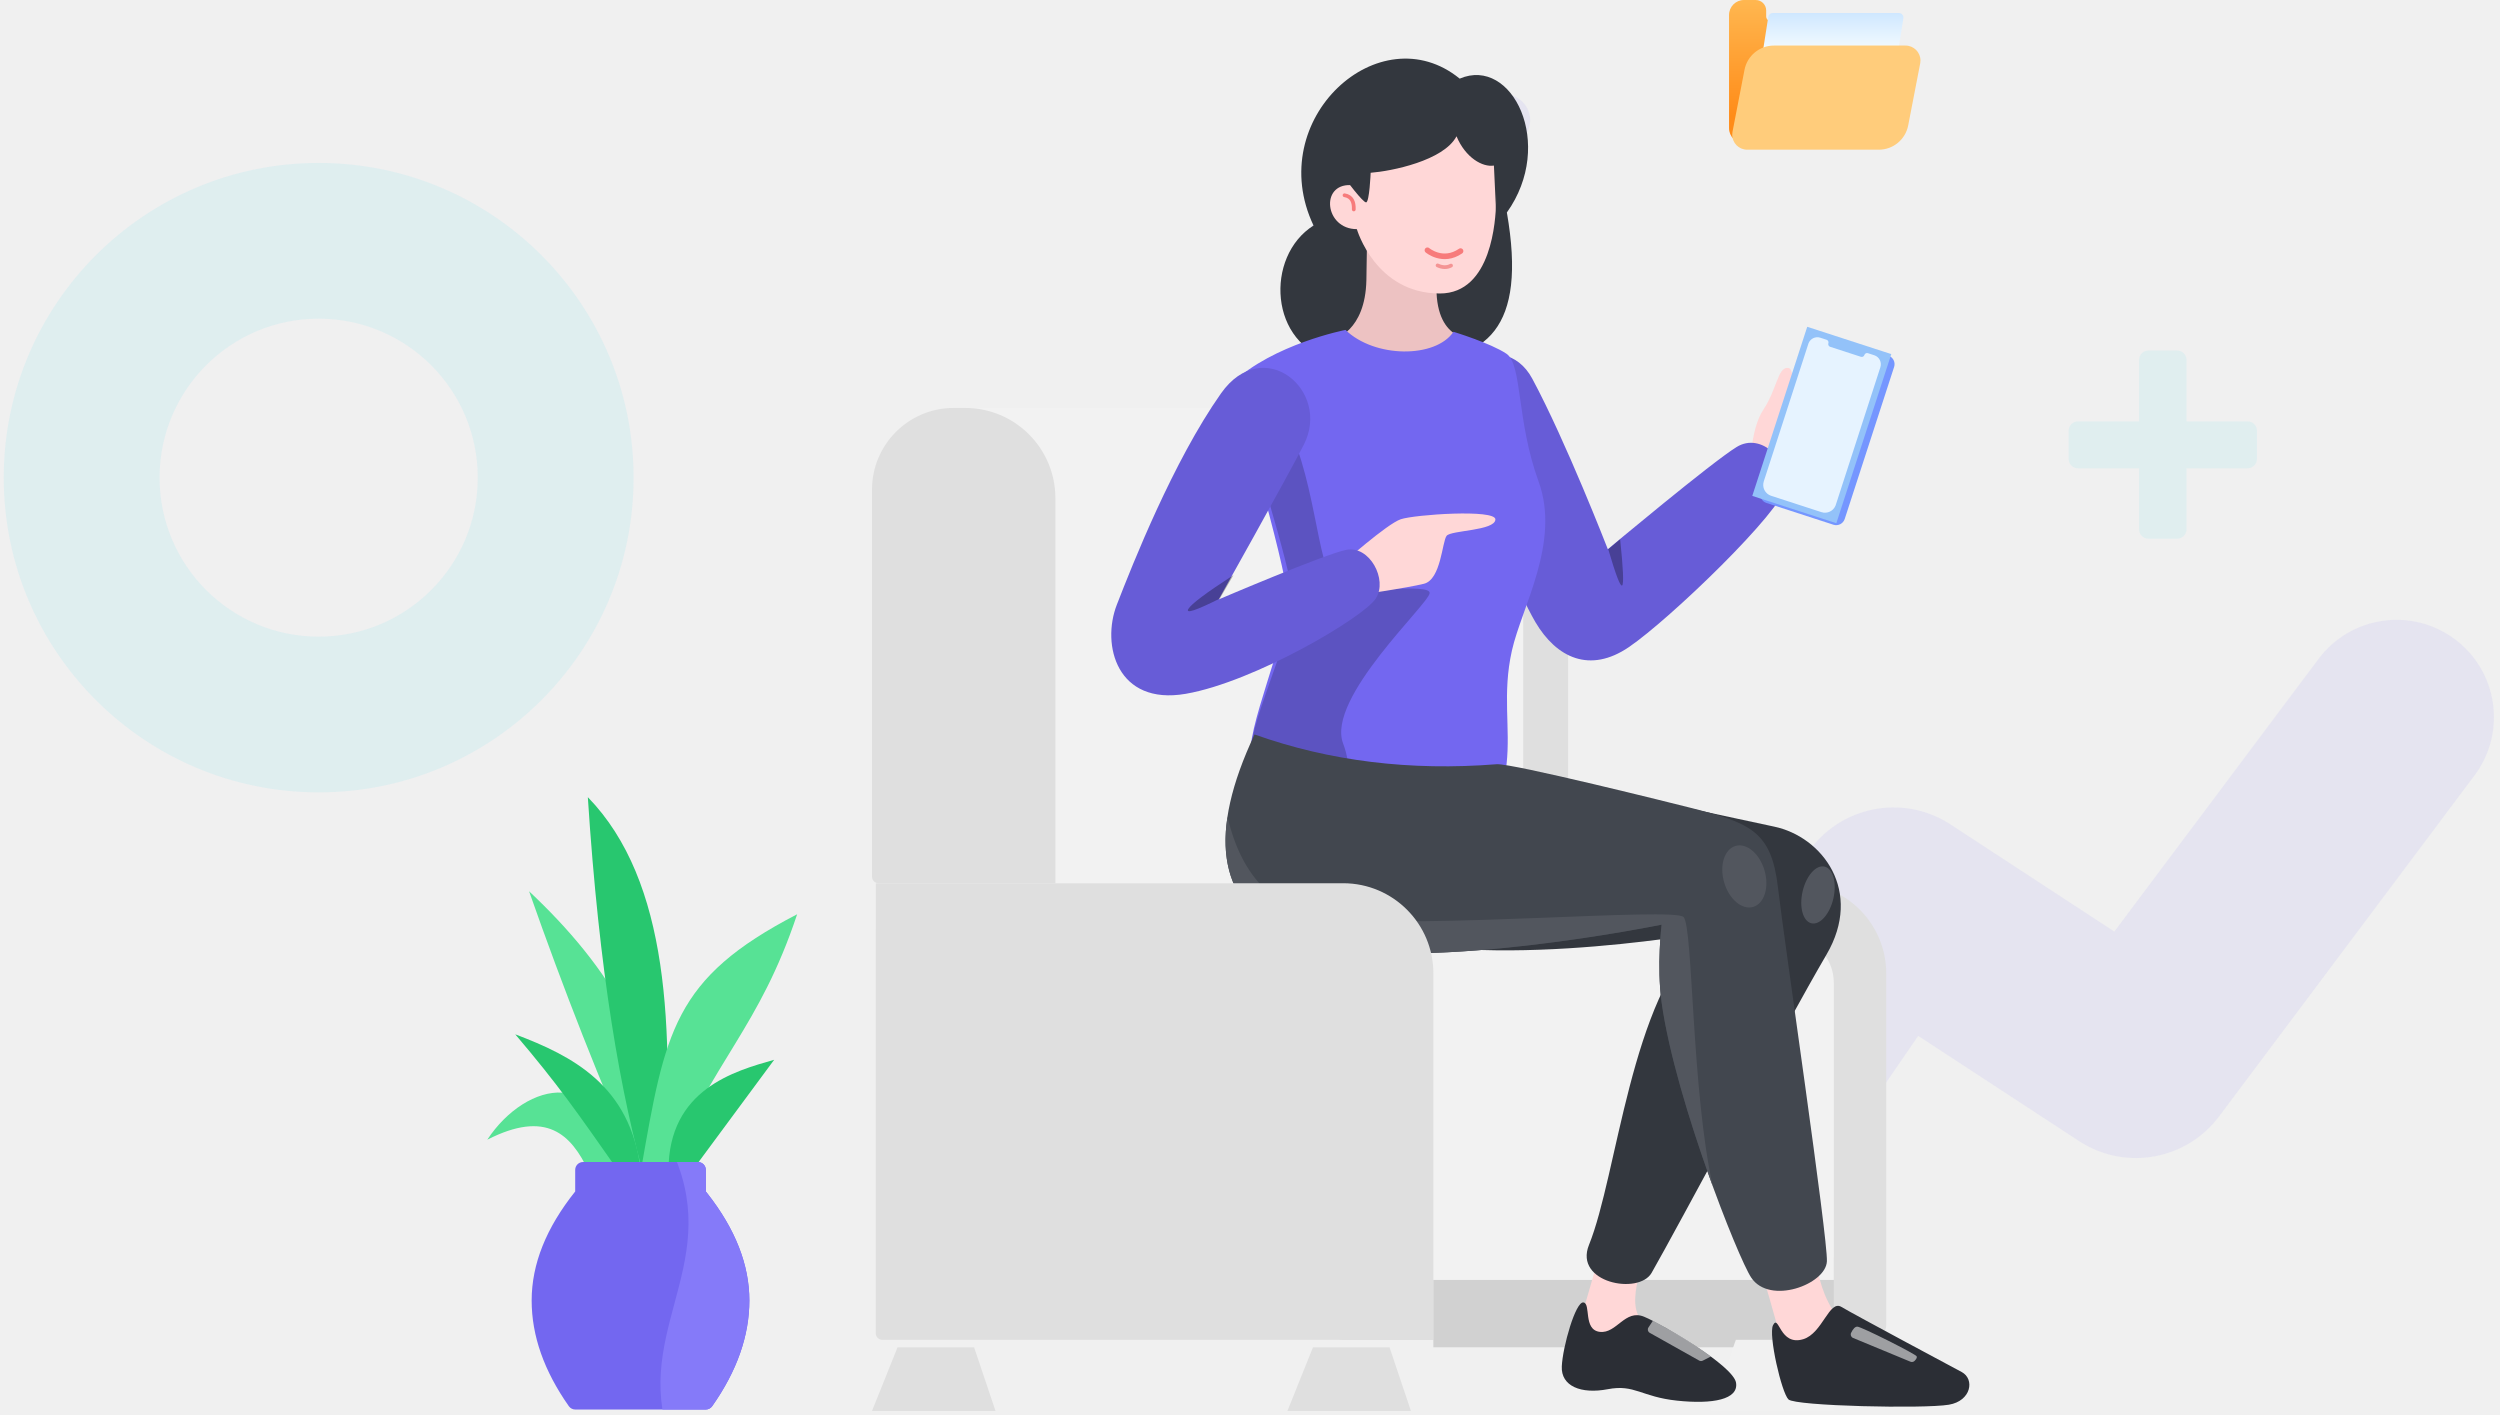
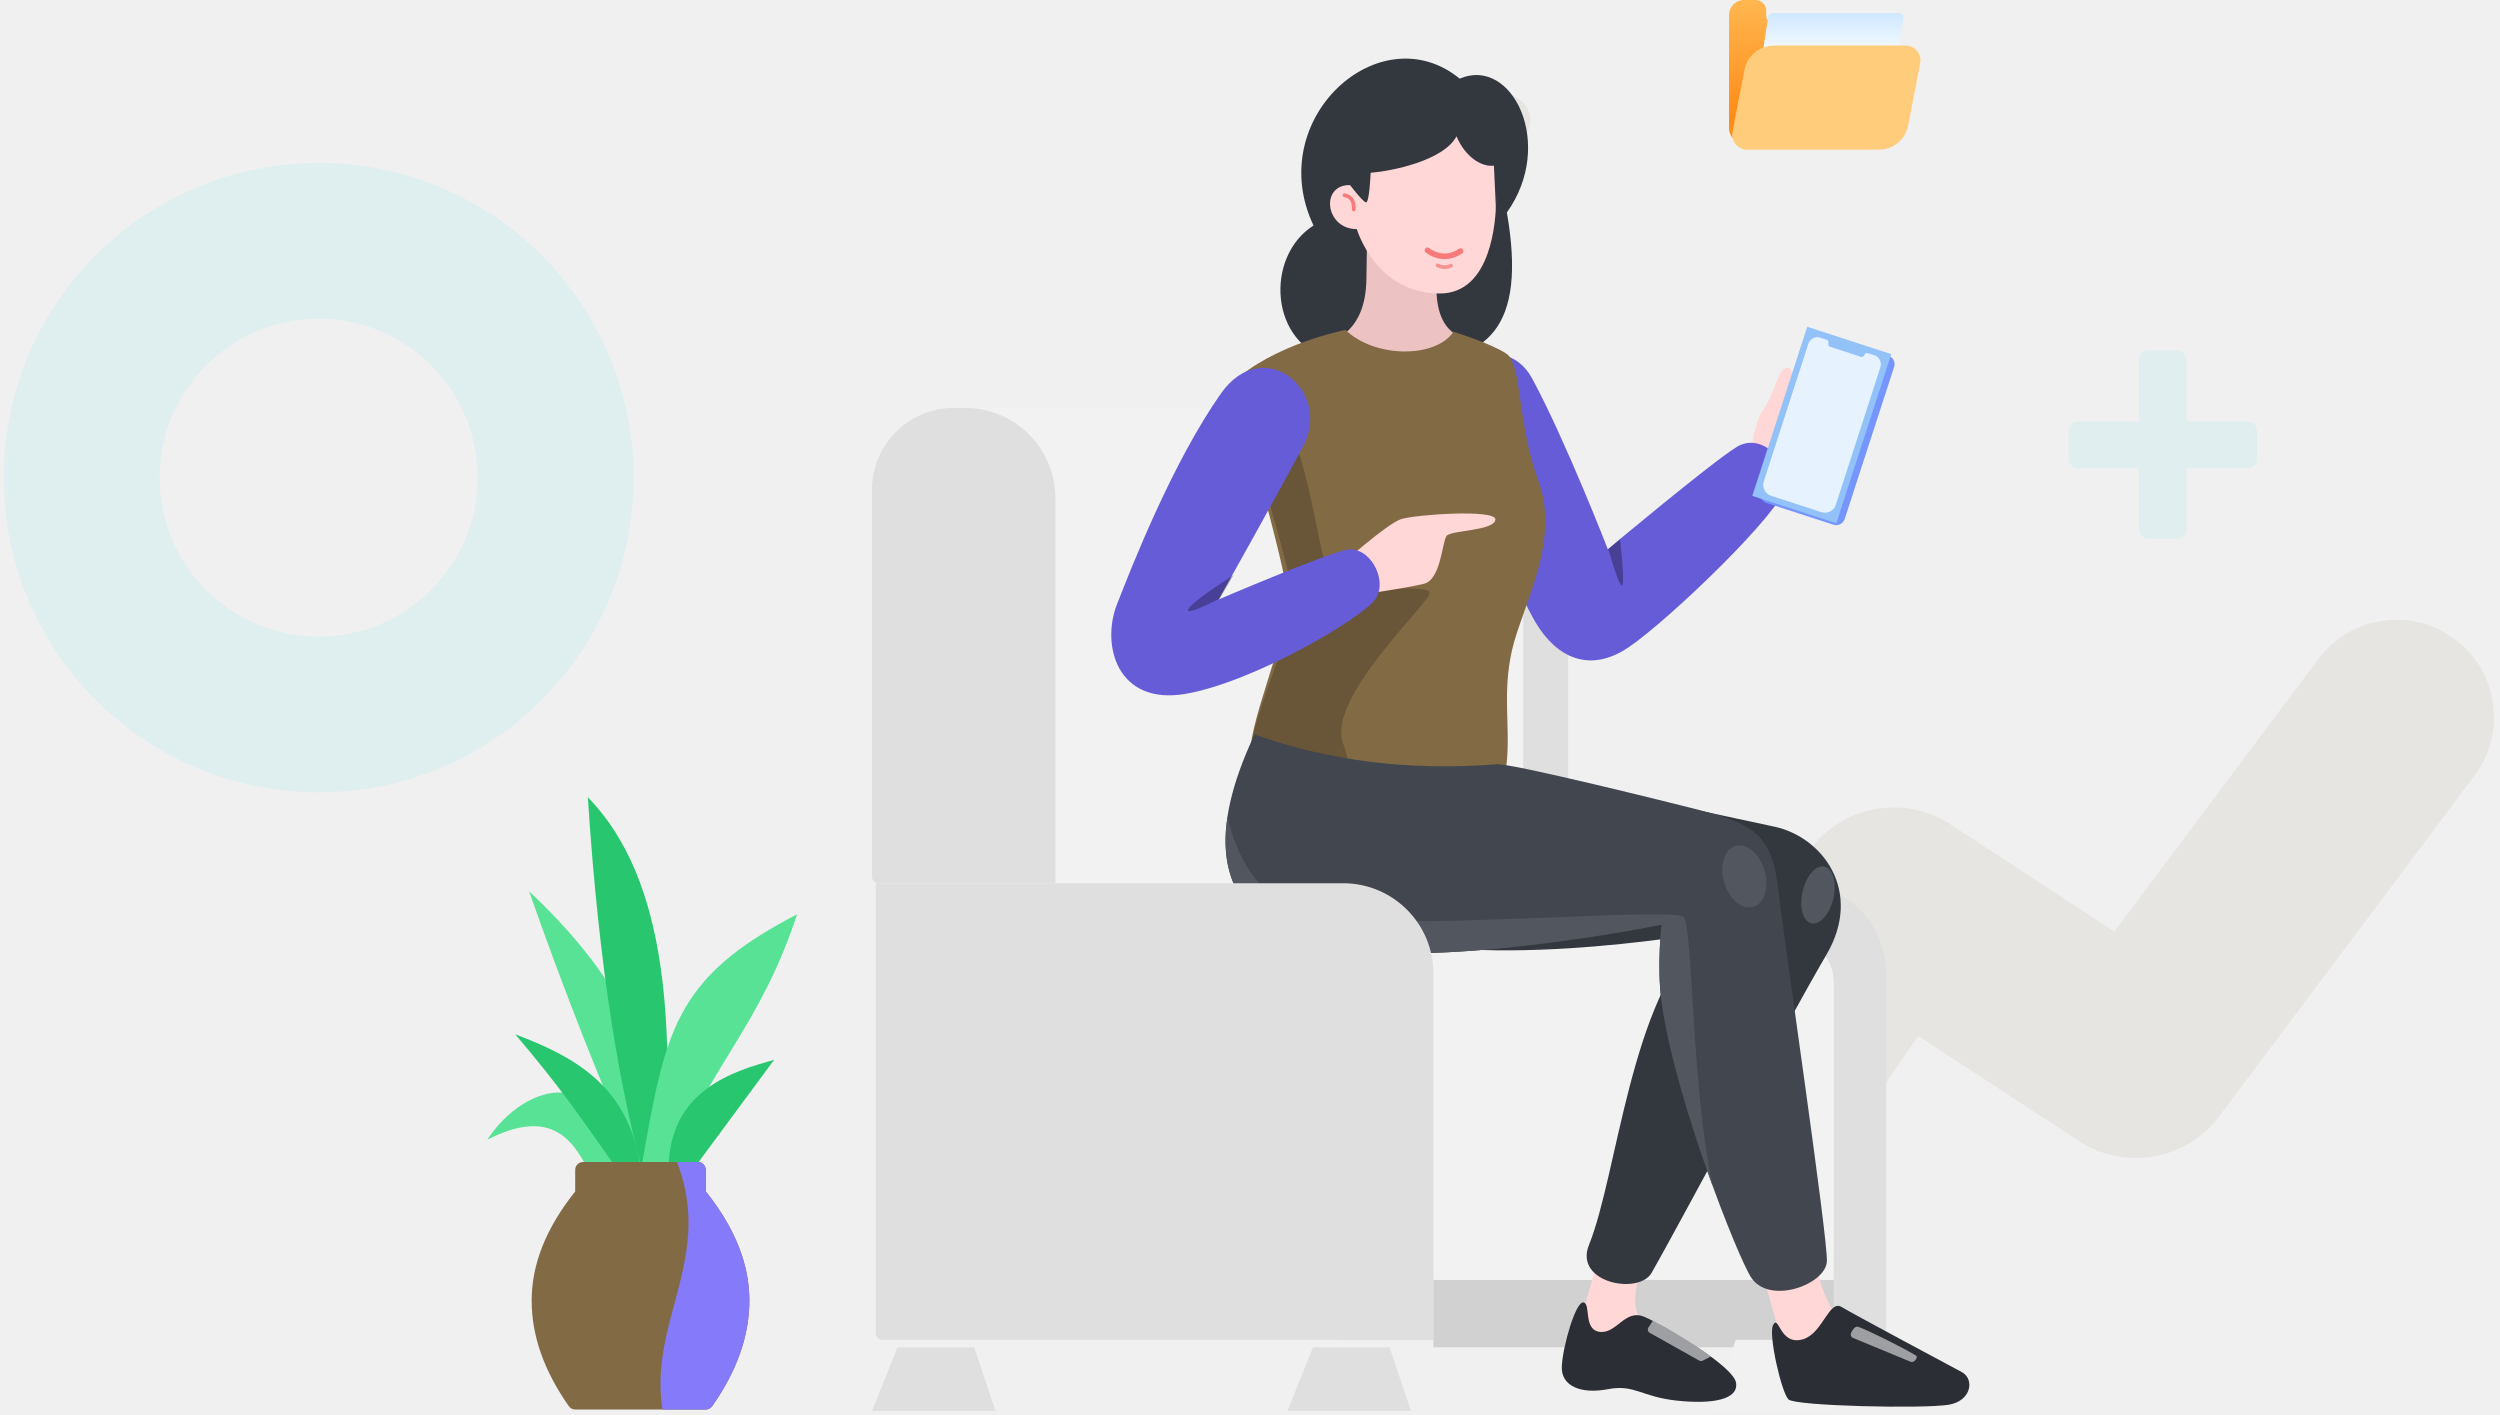
<svg xmlns="http://www.w3.org/2000/svg" xmlns:xlink="http://www.w3.org/1999/xlink" width="668" height="378" viewBox="0 0 668 378">
  <defs>
    <linearGradient id="ole6nyj9la" x1="50%" x2="50%" y1="81.177%" y2="-34.513%">
      <stop offset="0%" stop-color="#FF8C19" />
      <stop offset="100%" stop-color="#FFC967" />
    </linearGradient>
    <linearGradient id="am8kexv0ib" x1="62.11%" x2="62.11%" y1="31.381%" y2="-27.478%">
      <stop offset="0%" stop-color="#F8FDFF" />
      <stop offset="100%" stop-color="#AAD4FF" />
    </linearGradient>
    <path id="otu1t6pfxc" d="M13.75.112h30.673c1.168 0 2.115.94 2.115 2.1v5.774c7.757 9.712 11.635 19.423 11.635 29.135 0 9.412-3.312 18.825-9.935 28.237-.396.562-1.044.897-1.735.897H11.67c-.691 0-1.339-.335-1.735-.897C3.312 55.946 0 46.533 0 37.121c0-9.528 3.733-19.057 11.2-28.585l.435-.55V2.212c0-1.16.947-2.1 2.115-2.1z" />
  </defs>
  <g fill="none" fill-rule="evenodd">
    <g>
      <g>
        <g>
-           <path fill="#7367F0" fill-rule="nonzero" d="M618.526 151.035c8.614-11.498 24.925-13.841 36.431-5.233 11.392 8.523 13.803 24.583 5.492 36.06l-.255.347-68.253 91.106c-8.694 11.604-24.84 14.547-37.057 6.824l-.369-.237-42.967-28.104-43.322 63.054c-8.055 11.723-24.014 14.788-35.83 6.96l-.356-.241c-11.731-8.05-14.799-23.998-6.965-35.806l.24-.356 56.77-82.626c8.458-12.31 25.123-15.701 37.709-7.754l.38.244L563.94 223.9l54.586-72.864zM395.115 3.192C397.3.02 401.65-.788 404.833 1.39c3.14 2.149 3.97 6.4 1.892 9.562l-.085.126-17.01 24.708c-2.493 3.482-7.318 4.321-10.842 1.912l-.125-.087-9.77-6.954-10.587 16.772c-2.029 3.214-6.259 4.21-9.51 2.264l-.128-.079c-3.224-2.023-4.222-6.24-2.27-9.481l.078-.128 14.041-22.241c2.313-3.664 7.168-4.765 10.843-2.46l.192.125.189.13 9.974 7.1 13.4-19.467z" opacity=".085" transform="translate(-143, -351) translate(143.5, 351) translate(0.5, 25)" />
+           <path fill="#826A45" fill-rule="nonzero" d="M618.526 151.035c8.614-11.498 24.925-13.841 36.431-5.233 11.392 8.523 13.803 24.583 5.492 36.06l-.255.347-68.253 91.106c-8.694 11.604-24.84 14.547-37.057 6.824l-.369-.237-42.967-28.104-43.322 63.054c-8.055 11.723-24.014 14.788-35.83 6.96l-.356-.241c-11.731-8.05-14.799-23.998-6.965-35.806l.24-.356 56.77-82.626c8.458-12.31 25.123-15.701 37.709-7.754l.38.244L563.94 223.9l54.586-72.864zM395.115 3.192C397.3.02 401.65-.788 404.833 1.39c3.14 2.149 3.97 6.4 1.892 9.562l-.085.126-17.01 24.708c-2.493 3.482-7.318 4.321-10.842 1.912l-.125-.087-9.77-6.954-10.587 16.772c-2.029 3.214-6.259 4.21-9.51 2.264l-.128-.079c-3.224-2.023-4.222-6.24-2.27-9.481l.078-.128 14.041-22.241c2.313-3.664 7.168-4.765 10.843-2.46l.192.125.189.13 9.974 7.1 13.4-19.467z" opacity=".085" transform="translate(-143, -351) translate(143.5, 351) translate(0.5, 25)" />
          <path fill="#00CFE8" d="M583.235 116.44v-16.308h16.322c1.38 0 2.5-1.12 2.5-2.5v-7.543c0-1.38-1.12-2.5-2.5-2.5h-16.322V71.16c0-1.381-1.12-2.5-2.5-2.5h-7.673c-1.38 0-2.5 1.119-2.5 2.5v16.43h-16.321c-1.381 0-2.5 1.12-2.5 2.5v7.543c0 1.38 1.119 2.5 2.5 2.5h16.321v16.309c0 1.38 1.12 2.5 2.5 2.5h7.673c1.38 0 2.5-1.12 2.5-2.5z" opacity=".07" transform="translate(-143, -351) translate(143.5, 351) translate(0.5, 25)" />
          <path fill="#00CFE8" d="M84.148 18.537c46.474 0 84.15 37.65 84.15 84.093 0 46.443-37.676 84.093-84.15 84.093-46.474 0-84.15-37.65-84.15-84.093 0-46.443 37.676-84.093 84.15-84.093zm0 41.613c-23.477 0-42.508 19.019-42.508 42.48 0 23.46 19.031 42.48 42.508 42.48 23.477 0 42.509-19.02 42.509-42.48 0-23.461-19.032-42.48-42.509-42.48z" opacity=".074" transform="translate(-143, -351) translate(143.5, 351) translate(0.5, 25)" />
        </g>
        <g>
          <path fill="#DFDFDF" d="M47.111 236H172v118c0 2.21-1.79 4-4 4H27c-2.21 0-4-1.79-4-4v-93.889C23 246.795 33.795 236 47.111 236z" transform="translate(-143, -351) translate(143.5, 351) translate(328, 189) scale(-1, 1) translate(-328, -189) translate(129.5, 0)" />
          <path fill="#D1D1D1" d="M37 336L144 336 144 360 37 360z" transform="translate(-143, -351) translate(143.5, 351) translate(328, 189) scale(-1, 1) translate(-328, -189) translate(129.5, 0)" />
          <path fill="#DFDFDF" d="M176.173 360L183 377 150 377 155.719 360z" transform="translate(-143, -351) translate(143.5, 351) translate(328, 189) scale(-1, 1) translate(-328, -189) translate(129.5, 0)" />
          <path fill="#F1F1F1" d="M63.173 358L70 377 37 377 42.719 358z" transform="translate(-143, -351) translate(143.5, 351) translate(328, 189) scale(-1, 1) translate(-328, -189) translate(129.5, 0)" />
          <path fill="#DFDFDF" d="M287.173 360L294 377 261 377 266.719 360zM131.578 109.894L172 109v139h-64V134c0-13.109 10.473-23.816 23.578-24.106z" transform="translate(-143, -351) translate(143.5, 351) translate(328, 189) scale(-1, 1) translate(-328, -189) translate(129.5, 0)" />
          <path fill="#F2F2F2" d="M144.111 109H271.16c12.062 0 21.84 9.778 21.84 21.84v117.413c0 .965-.782 1.747-1.747 1.747H120V133.111C120 119.795 130.795 109 144.111 109z" transform="translate(-143, -351) translate(143.5, 351) translate(328, 189) scale(-1, 1) translate(-328, -189) translate(129.5, 0)" />
          <path fill="#DFDFDF" d="M269.111 109h3.049c12.062 0 21.84 9.778 21.84 21.84v103.413c0 .965-.782 1.747-1.747 1.747H245V133.111C245 119.795 255.795 109 269.111 109z" transform="translate(-143, -351) translate(143.5, 351) translate(328, 189) scale(-1, 1) translate(-328, -189) translate(129.5, 0)" />
          <path fill="#F2F2F2" d="M49.6 250H165v92H37v-79.4c0-6.959 5.641-12.6 12.6-12.6z" transform="translate(-143, -351) translate(143.5, 351) translate(328, 189) scale(-1, 1) translate(-328, -189) translate(129.5, 0)" />
          <g>
            <g>
              <path fill="#33373E" d="M14.105 80.612C-3.09 76.584-4.223 52.84 8.85 44.604-4.632 16.172 26.547-12.057 47.904 5.352 61.905-.677 73.54 22.849 60.512 41.12c5.463 31.373-5.655 39.483-25.696 39.828l-20.71-.337z" transform="translate(-143, -351) translate(143.5, 351) translate(328, 189) scale(-1, 1) translate(-328, -189) translate(129.5, 0) translate(115.5, 196) scale(-1, 1) translate(-115.5, -196) translate(0, 15) translate(46.12518, 0.659181)" />
              <path fill="#EDC2C2" d="M14.32 74.942s8.364-1.976 8.654-15.764c.29-13.788.087-18.495.087-18.495l18.425-.334s.201 15.366.204 20.925c.008 14.928 10.348 13.668 10.348 13.668s-2.15 12.104-18.845 13.049c-13.036.738-18.874-13.05-18.874-13.05z" transform="translate(-143, -351) translate(143.5, 351) translate(328, 189) scale(-1, 1) translate(-328, -189) translate(129.5, 0) translate(115.5, 196) scale(-1, 1) translate(-115.5, -196) translate(0, 15) translate(46.12518, 0.659181)" />
              <path fill="#FFD7D7" d="M18.766 33.798c-8.22-.32-6.88 11.785 1.66 11.768 0 0 4.959 17.196 22.177 17.196 13.984 0 14.893-20.042 15.02-24.04.137-4.263.154-18.268.154-18.268l-39.331-.018.32 13.362z" transform="translate(-143, -351) translate(143.5, 351) translate(328, 189) scale(-1, 1) translate(-328, -189) translate(129.5, 0) translate(115.5, 196) scale(-1, 1) translate(-115.5, -196) translate(0, 15) translate(46.12518, 0.659181)" />
              <path stroke="#F77B7B" stroke-linecap="round" stroke-width="1.5" d="M39.283 51.21s4.102 3.493 8.851.222" transform="translate(-143, -351) translate(143.5, 351) translate(328, 189) scale(-1, 1) translate(-328, -189) translate(129.5, 0) translate(115.5, 196) scale(-1, 1) translate(-115.5, -196) translate(0, 15) translate(46.12518, 0.659181)" />
              <path stroke="#F49494" stroke-linecap="round" d="M41.984 55.318c1.296.547 2.525.548 3.6-.08" transform="translate(-143, -351) translate(143.5, 351) translate(328, 189) scale(-1, 1) translate(-328, -189) translate(129.5, 0) translate(115.5, 196) scale(-1, 1) translate(-115.5, -196) translate(0, 15) translate(46.12518, 0.659181) translate(43.78422, 55.47802) rotate(2) translate(-43.78422, -55.47802)" />
              <path stroke="#F77B7B" stroke-linecap="round" d="M19.142 40.51c.519-1.873.292-3.508-1.556-4.253" transform="translate(-143, -351) translate(143.5, 351) translate(328, 189) scale(-1, 1) translate(-328, -189) translate(129.5, 0) translate(115.5, 196) scale(-1, 1) translate(-115.5, -196) translate(0, 15) translate(46.12518, 0.659181) translate(18.4849, 38.38361) rotate(-13) translate(-18.4849, -38.38361)" />
              <path fill="#33373E" d="M17.465 32.302s4.505 6.082 5.418 6.114c.913.032 1.232-7.91 1.232-7.91 5.527-.424 19.514-3.226 22.942-9.753 2.398 5.76 6.981 8.317 9.993 7.826l.57 12.236 1.406-24.599H16.363l1.102 16.086z" transform="translate(-143, -351) translate(143.5, 351) translate(328, 189) scale(-1, 1) translate(-328, -189) translate(129.5, 0) translate(115.5, 196) scale(-1, 1) translate(-115.5, -196) translate(0, 15) translate(46.12518, 0.659181)" />
            </g>
            <g>
              <path fill="#FFD7D7" d="M91.622 132.095s-7.374 14.982-1.33 19.703c6.055 4.722 22.046 13.571 22.046 13.571l-42.367-2.678 9.418-32.676 12.233 2.08z" transform="translate(-143, -351) translate(143.5, 351) translate(328, 189) scale(-1, 1) translate(-328, -189) translate(129.5, 0) translate(115.5, 196) scale(-1, 1) translate(-115.5, -196) translate(0, 15) translate(53.01019, 186.6562)" />
              <path fill="#2B2E35" d="M74.07 146.353c2.09.246-.143 7.327 4.384 7.865 4.518.538 6.714-6.17 11.84-4.044 5.128 2.127 23.826 13.123 24.562 17.619.745 4.494-6.221 5.817-15.775 4.802-9.554-1.015-11.315-4.434-18.487-3.057-7.163 1.376-12.53-.818-12.293-6.083.237-5.265 3.678-17.347 5.768-17.102z" transform="translate(-143, -351) translate(143.5, 351) translate(328, 189) scale(-1, 1) translate(-328, -189) translate(129.5, 0) translate(115.5, 196) scale(-1, 1) translate(-115.5, -196) translate(0, 15) translate(53.01019, 186.6562)" />
              <path fill="#FFF" fill-opacity=".541" d="M92.633 151.265l-1.181 1.782c-.305.46-.18 1.081.28 1.386.021.014.042.027.064.039l13.22 7.421c.292.164.646.171.944.02l2.155-1.1c-3.082-2.246-5.601-3.933-8.386-5.589-2.138-1.272-4.504-2.583-7.096-3.959z" transform="translate(-143, -351) translate(143.5, 351) translate(328, 189) scale(-1, 1) translate(-328, -189) translate(129.5, 0) translate(115.5, 196) scale(-1, 1) translate(-115.5, -196) translate(0, 15) translate(53.01019, 186.6562)" />
              <path fill="#33373E" d="M27.8.045c12.827.576 84.214 16.46 97.184 19.158 12.97 2.698 23.936 17.3 14.045 34.208-11.108 18.98-39.77 72.884-46.728 85.035-3.444 6.014-20.82 2.642-16.739-7.452 7.609-18.818 11.142-66.091 30.541-83.328 0 0-65.237 11.422-93.417-1.661C-7.794 36.495-3.161-1.348 27.8.045z" transform="translate(-143, -351) translate(143.5, 351) translate(328, 189) scale(-1, 1) translate(-328, -189) translate(129.5, 0) translate(115.5, 196) scale(-1, 1) translate(-115.5, -196) translate(0, 15) translate(53.01019, 186.6562)" />
            </g>
            <g>
              <path fill="#FFD7D7" d="M80.996 30.762s-.145-10.499 3.506-15.985c3.65-5.487 3.795-11.315 6.558-11.124 2.763.19.027 13.737.027 13.737s3.506-1.347 6.024-3.051c2.519-1.705 10.155-10.106 11.94-8.617 3.025 2.537-1.848 16.845-4.502 19.706-2.664 2.861-17.212 12.27-17.212 12.27l-6.34-6.936z" transform="translate(-143, -351) translate(143.5, 351) translate(328, 189) scale(-1, 1) translate(-328, -189) translate(129.5, 0) translate(115.5, 196) scale(-1, 1) translate(-115.5, -196) translate(0, 15) translate(90.69452, 79.64)" />
              <path fill="#675CD7" d="M2.174 24.47C8.141 38.393 19.065 63.967 23.57 71.597c5.644 9.555 14.545 13.765 24.965 6.675 10.95-7.45 41.1-36.504 41.984-43.086.876-6.581-6.503-14.478-13.18-10.39-6.678 4.089-34.423 27.316-34.423 27.316S31.717 23.236 22.71 6.51C14.909-7.962-6.908 3.307 2.174 24.47z" transform="translate(-143, -351) translate(143.5, 351) translate(328, 189) scale(-1, 1) translate(-328, -189) translate(129.5, 0) translate(115.5, 196) scale(-1, 1) translate(-115.5, -196) translate(0, 15) translate(90.69452, 79.64)" />
              <path fill="#000" fill-opacity=".303" d="M43.03 52.126c2.006 6.841 3.242 10.064 3.711 9.668.469-.396.29-4.513-.537-12.35l-3.173 2.682z" transform="translate(-143, -351) translate(143.5, 351) translate(328, 189) scale(-1, 1) translate(-328, -189) translate(129.5, 0) translate(115.5, 196) scale(-1, 1) translate(-115.5, -196) translate(0, 15) translate(90.69452, 79.64)" />
            </g>
            <g>
              <g>
                <path fill="#7596FF" fill-rule="nonzero" d="M3.151.756h18.816c1.325 0 2.4 1.074 2.4 2.4v42.712c0 1.326-1.075 2.4-2.4 2.4H3.15c-1.325 0-2.4-1.074-2.4-2.4V3.156c0-1.326 1.075-2.4 2.4-2.4z" transform="translate(-143, -351) translate(143.5, 351) translate(328, 189) scale(-1, 1) translate(-328, -189) translate(129.5, 0) translate(115.5, 196) scale(-1, 1) translate(-115.5, -196) translate(0, 15) translate(191.388, 99.40203) scale(-1, 1) rotate(-18) translate(-191.388, -99.40203) translate(177.888, 74.90203) translate(0, 0)" />
                <path fill="#93C2F9" d="M2.53 0.131H26.145V47.644H2.53z" transform="translate(-143, -351) translate(143.5, 351) translate(328, 189) scale(-1, 1) translate(-328, -189) translate(129.5, 0) translate(115.5, 196) scale(-1, 1) translate(-115.5, -196) translate(0, 15) translate(191.388, 99.40203) scale(-1, 1) rotate(-18) translate(-191.388, -99.40203) translate(177.888, 74.90203) translate(0, 0)" />
                <path fill="#E6F3FF" fill-rule="nonzero" d="M6.751 1.828h1.791c.365 0 .669.265.732.613l.012.135c0 .413.332.747.743.747h8.636c.365 0 .668-.264.731-.613l.012-.134c0-.413.333-.748.744-.748h1.782c1.323 0 2.409 1.026 2.514 2.33l.009.21-.034 38.638c-.005 1.685-1.363 3.051-3.04 3.054H7.215c-1.604.003-2.917-1.249-3.028-2.834l-.008-.218s0-.002.003-.002l.034-38.628c.001-1.409 1.136-2.55 2.536-2.55z" transform="translate(-143, -351) translate(143.5, 351) translate(328, 189) scale(-1, 1) translate(-328, -189) translate(129.5, 0) translate(115.5, 196) scale(-1, 1) translate(-115.5, -196) translate(0, 15) translate(191.388, 99.40203) scale(-1, 1) rotate(-18) translate(-191.388, -99.40203) translate(177.888, 74.90203) translate(0, 0)" />
              </g>
            </g>
            <g>
-               <path fill="#7367F0" d="M0 14.183s14.378 48.433 14.804 57.6c.426 9.17-11.76 36.116-9.685 42.927 4.784 15.739 65.857 22.516 68.19 1.343 1.089-9.874-1.176-18.737 1.434-30.372 2.6-11.635 13.052-28.924 7.124-45.18-5.929-16.255-4.34-31.294-8.58-34.137-4.24-2.842-14.152-5.86-14.152-5.86-4.82 7.135-21.092 7.03-28.856-.504 0 0-19.29 3.764-30.279 14.183z" transform="translate(-143, -351) translate(143.5, 351) translate(328, 189) scale(-1, 1) translate(-328, -189) translate(129.5, 0) translate(115.5, 196) scale(-1, 1) translate(-115.5, -196) translate(0, 15) translate(33.24044, 73.15361)" />
+               <path fill="#826A45" d="M0 14.183s14.378 48.433 14.804 57.6c.426 9.17-11.76 36.116-9.685 42.927 4.784 15.739 65.857 22.516 68.19 1.343 1.089-9.874-1.176-18.737 1.434-30.372 2.6-11.635 13.052-28.924 7.124-45.18-5.929-16.255-4.34-31.294-8.58-34.137-4.24-2.842-14.152-5.86-14.152-5.86-4.82 7.135-21.092 7.03-28.856-.504 0 0-19.29 3.764-30.279 14.183z" transform="translate(-143, -351) translate(143.5, 351) translate(328, 189) scale(-1, 1) translate(-328, -189) translate(129.5, 0) translate(115.5, 196) scale(-1, 1) translate(-115.5, -196) translate(0, 15) translate(33.24044, 73.15361)" />
              <path fill="#000" fill-opacity=".199" d="M12.885 22.027c9.584 15.301 9.555 41.941 14.703 45.43 5.147 3.489 25.181.065 25.181 2.828s-27.686 28.084-23.14 40.19c2.38 6.337 1.734 12.008-1.937 17.01l-1.199-.262c-10.908-2.48-19.678-6.934-21.374-12.513-2.075-6.811 11.517-33.758 11.09-42.927C15.85 64.001 4.42 27.926.975 17.2c2.806-4.98 6.775-3.37 11.91 4.828z" transform="translate(-143, -351) translate(143.5, 351) translate(328, 189) scale(-1, 1) translate(-328, -189) translate(129.5, 0) translate(115.5, 196) scale(-1, 1) translate(-115.5, -196) translate(0, 15) translate(33.24044, 73.15361)" />
            </g>
            <g>
              <path fill="#FFD7D7" d="M62.468 52.486S74.58 41.704 78.287 40.452c3.707-1.25 25.42-2.754 25.283.073-.156 3.03-11.818 2.855-13.026 4.346-1.209 1.49-1.483 11.675-6.051 12.819-4.559 1.143-18.226 3.115-18.226 3.115l-3.799-8.319z" transform="translate(-143, -351) translate(143.5, 351) translate(328, 189) scale(-1, 1) translate(-328, -189) translate(129.5, 0) translate(115.5, 196) scale(-1, 1) translate(-115.5, -196) translate(0, 15) translate(0, 83.28828)" />
              <path fill="#675CD7" d="M30.25 6.832C17.49 24.947 6.595 52.541 2.414 63.299c-4.182 10.758.036 26.985 18.423 23.799 18.354-3.177 47.557-20.441 50.788-25.477 3.231-5.036-1.677-14.2-7.859-13-5.727 1.11-34.133 13.26-34.133 13.26s18.275-32.586 22.737-41.322C59.825 5.971 41.488-9.129 30.25 6.832z" transform="translate(-143, -351) translate(143.5, 351) translate(328, 189) scale(-1, 1) translate(-328, -189) translate(129.5, 0) translate(115.5, 196) scale(-1, 1) translate(-115.5, -196) translate(0, 15) translate(0, 83.28828)" />
              <path fill="#000" fill-opacity=".303" d="M29.923 61.658c-6.38 3.19-9.182 4.115-8.404 2.778.778-1.338 4.797-4.356 12.057-9.055l-3.653 6.277z" transform="translate(-143, -351) translate(143.5, 351) translate(328, 189) scale(-1, 1) translate(-328, -189) translate(129.5, 0) translate(115.5, 196) scale(-1, 1) translate(-115.5, -196) translate(0, 15) translate(0, 83.28828)" />
            </g>
            <g transform="translate(-143, -351) translate(143.5, 351) translate(328, 189) scale(-1, 1) translate(-328, -189) translate(129.5, 0) translate(115.5, 196) scale(-1, 1) translate(-115.5, -196) translate(0, 15) translate(30.92498, 181)">
              <path fill="#FFD7D7" d="M158.258 138.352s-.222 17.635 14.222 24.228c14.435 6.592 24.72 6.195 23.411 11.292-1.309 5.096-38.883 4.89-42.391.905-2.991-3.391-9.495-34.966-11.285-32.552l16.043-3.873z" />
              <path fill="#2B2E35" d="M146.83 158.092c1.613-3.136 1.714 5.684 8.077 3.74 5.163-1.577 6.928-10.604 10.19-8.627 3.263 1.977 31.983 17.308 32.146 17.4 3.536 1.916 2.548 7.72-3.424 8.734-6.636 1.125-41.02.367-42.866-1.412-1.845-1.78-5.417-17.321-4.123-19.835z" />
              <path fill="#FFF" fill-opacity=".541" d="M169.346 158.477c-.573 0-1.126.553-1.659 1.658-.24.498-.03 1.096.467 1.336l.051.023 15.351 6.358c.375.155.806.069 1.091-.218.518-.519.703-.932.557-1.238-.28-.588-14.776-7.919-15.858-7.919z" />
              <path fill="#42474F" d="M8.29.25C-4.14 26.66-1.62 44.4 15.85 53.468c25.343 13.156 101.21-2.404 101.21-2.404s-1.356 10.98 0 20.773c3.54 25.576 20.38 68.188 23.943 73.542 4.927 7.404 19.935 1.82 20.218-4.345.282-6.165-11.314-84.905-13.078-99.92-1.754-15.017-7.293-17.198-23.47-21.303-3.717-.943-47.669-11.93-51.695-11.61C49.914 10.035 28.351 7.385 8.291.25z" />
              <path fill="#52565E" d="M28.732 49.38c25.09 2.828 91.515-3.002 94.183-.353 2.547 2.53 2.122 46.529 7.836 71.995l-.87-2.405c-5.373-15.013-10.952-33.272-12.822-46.78-1.356-9.793 0-20.773 0-20.773l-3.06.596c-14.42 2.725-75.849 13.385-98.15 1.808C3.765 47.196-1.166 36.775 1.056 22.205c3.826 16.468 13.05 25.526 27.676 27.175z" />
              <ellipse cx="158.842" cy="43.129" fill="#52565E" rx="4.218" ry="7.775" transform="translate(158.8419, 43.12891) rotate(13) translate(-158.8419, -43.12891)" />
              <ellipse cx="139.162" cy="38.18" fill="#52565E" rx="5.625" ry="8.481" transform="translate(139.1624, 38.17969) rotate(-16) translate(-139.1624, -38.17969)" />
            </g>
          </g>
          <path fill="#DFDFDF" d="M168.111 236H293v120.253c0 .965-.782 1.747-1.747 1.747H144v-97.889C144 246.795 154.795 236 168.111 236z" transform="translate(-143, -351) translate(143.5, 351) translate(328, 189) scale(-1, 1) translate(-328, -189) translate(129.5, 0)" />
          <g>
            <path fill="url(#ole6nyj9la)" d="M4 0h3.115c1.55 0 2.808 1.257 2.808 2.808v1.589c0 .673.546 1.219 1.219 1.219h29.925c2.209 0 4 1.79 4 4V34.26c0 2.209-1.791 4-4 4H4c-2.21 0-4-1.791-4-4V4c0-2.21 1.79-4 4-4z" transform="translate(-143, -351) translate(143.5, 351) translate(328, 189) scale(-1, 1) translate(-328, -189) translate(129.5, 0) translate(39, 20) scale(-1, 1) translate(-39, -20) translate(13, 0)" />
            <path fill="url(#am8kexv0ib)" d="M11.688 3.478h33.687c.673 0 1.22.546 1.22 1.22 0 .063-.006.126-.015.188L41.517 37.23c-.093.594-.604 1.03-1.205 1.03H6.625c-.673 0-1.22-.545-1.22-1.218 0-.064.006-.127.015-.189l5.063-32.344c.093-.593.604-1.03 1.205-1.03z" transform="translate(-143, -351) translate(143.5, 351) translate(328, 189) scale(-1, 1) translate(-328, -189) translate(129.5, 0) translate(39, 20) scale(-1, 1) translate(-39, -20) translate(13, 0)" />
            <path fill="#FFCC7B" d="M51.078 16.934l-3.211 16.587C47.138 37.283 43.844 40 40.013 40H4.849c-2.21 0-4-1.79-4-4 0-.255.024-.51.073-.76l3.211-16.587c.729-3.762 4.023-6.48 7.854-6.48h35.164c2.21 0 4 1.792 4 4 0 .256-.024.51-.073.761z" transform="translate(-143, -351) translate(143.5, 351) translate(328, 189) scale(-1, 1) translate(-328, -189) translate(129.5, 0) translate(39, 20) scale(-1, 1) translate(-39, -20) translate(13, 0)" />
          </g>
          <g>
            <g>
              <path fill="#57E295" d="M41.464 101.6c11.009-24.85 21.01-50.371 30.166-76.456C50.54 44.978 34.14 69.142 36.476 101.6h4.988z" transform="translate(-143, -351) translate(143.5, 351) translate(328, 189) scale(-1, 1) translate(-328, -189) translate(129.5, 0) translate(314, 213)" />
              <path fill="#28C76F" d="M35.597 104.195C32.99 61.823 34.095 22.47 55.933 0c-3.012 46.523-8.647 79.296-15.783 104.195h-4.553z" transform="translate(-143, -351) translate(143.5, 351) translate(328, 189) scale(-1, 1) translate(-328, -189) translate(129.5, 0) translate(314, 213)" />
              <path fill="#57E295" d="M34.595 99.782C22.395 70.172 10.135 61.685 0 31.291c33.167 17.16 35.246 31.331 41.756 68.491h-7.161z" transform="translate(-143, -351) translate(143.5, 351) translate(328, 189) scale(-1, 1) translate(-328, -189) translate(129.5, 0) translate(314, 213)" />
              <path fill="#28C76F" d="M28.028 99.782L6.141 70.172c10.57 3.007 28.24 7.876 28.24 29.61h-6.353z" transform="translate(-143, -351) translate(143.5, 351) translate(328, 189) scale(-1, 1) translate(-328, -189) translate(129.5, 0) translate(314, 213)" />
              <path fill="#57E295" d="M48.5 99.782H55.8c4.64-9.667 11.179-16.322 26.998-8.255-10.37-15.76-31.645-20.53-34.3 8.255z" transform="translate(-143, -351) translate(143.5, 351) translate(328, 189) scale(-1, 1) translate(-328, -189) translate(129.5, 0) translate(314, 213)" />
              <path fill="#28C76F" d="M41.783 99.782h6.072c11.144-15.901 15.935-22.83 27.467-36.41-15.192 5.752-30.786 13.58-33.539 36.41z" transform="translate(-143, -351) translate(143.5, 351) translate(328, 189) scale(-1, 1) translate(-328, -189) translate(129.5, 0) translate(314, 213)" />
            </g>
            <g transform="translate(-143, -351) translate(143.5, 351) translate(328, 189) scale(-1, 1) translate(-328, -189) translate(129.5, 0) translate(314, 213) translate(12.76923, 97.375)">
              <mask id="3ce2ypl32d" fill="#fff">
                <use xlink:href="#otu1t6pfxc" />
              </mask>
-               <use fill="#7367F0" xlink:href="#otu1t6pfxc" />
+               <use fill="#826A45" xlink:href="#otu1t6pfxc" />
              <path fill="#857AF9" d="M-7.404-1.706h27.5c-13.165 30.42 12.804 48.436 0 78.742h-27.5V-1.706z" mask="url(#3ce2ypl32d)" />
            </g>
          </g>
        </g>
      </g>
    </g>
  </g>
</svg>
